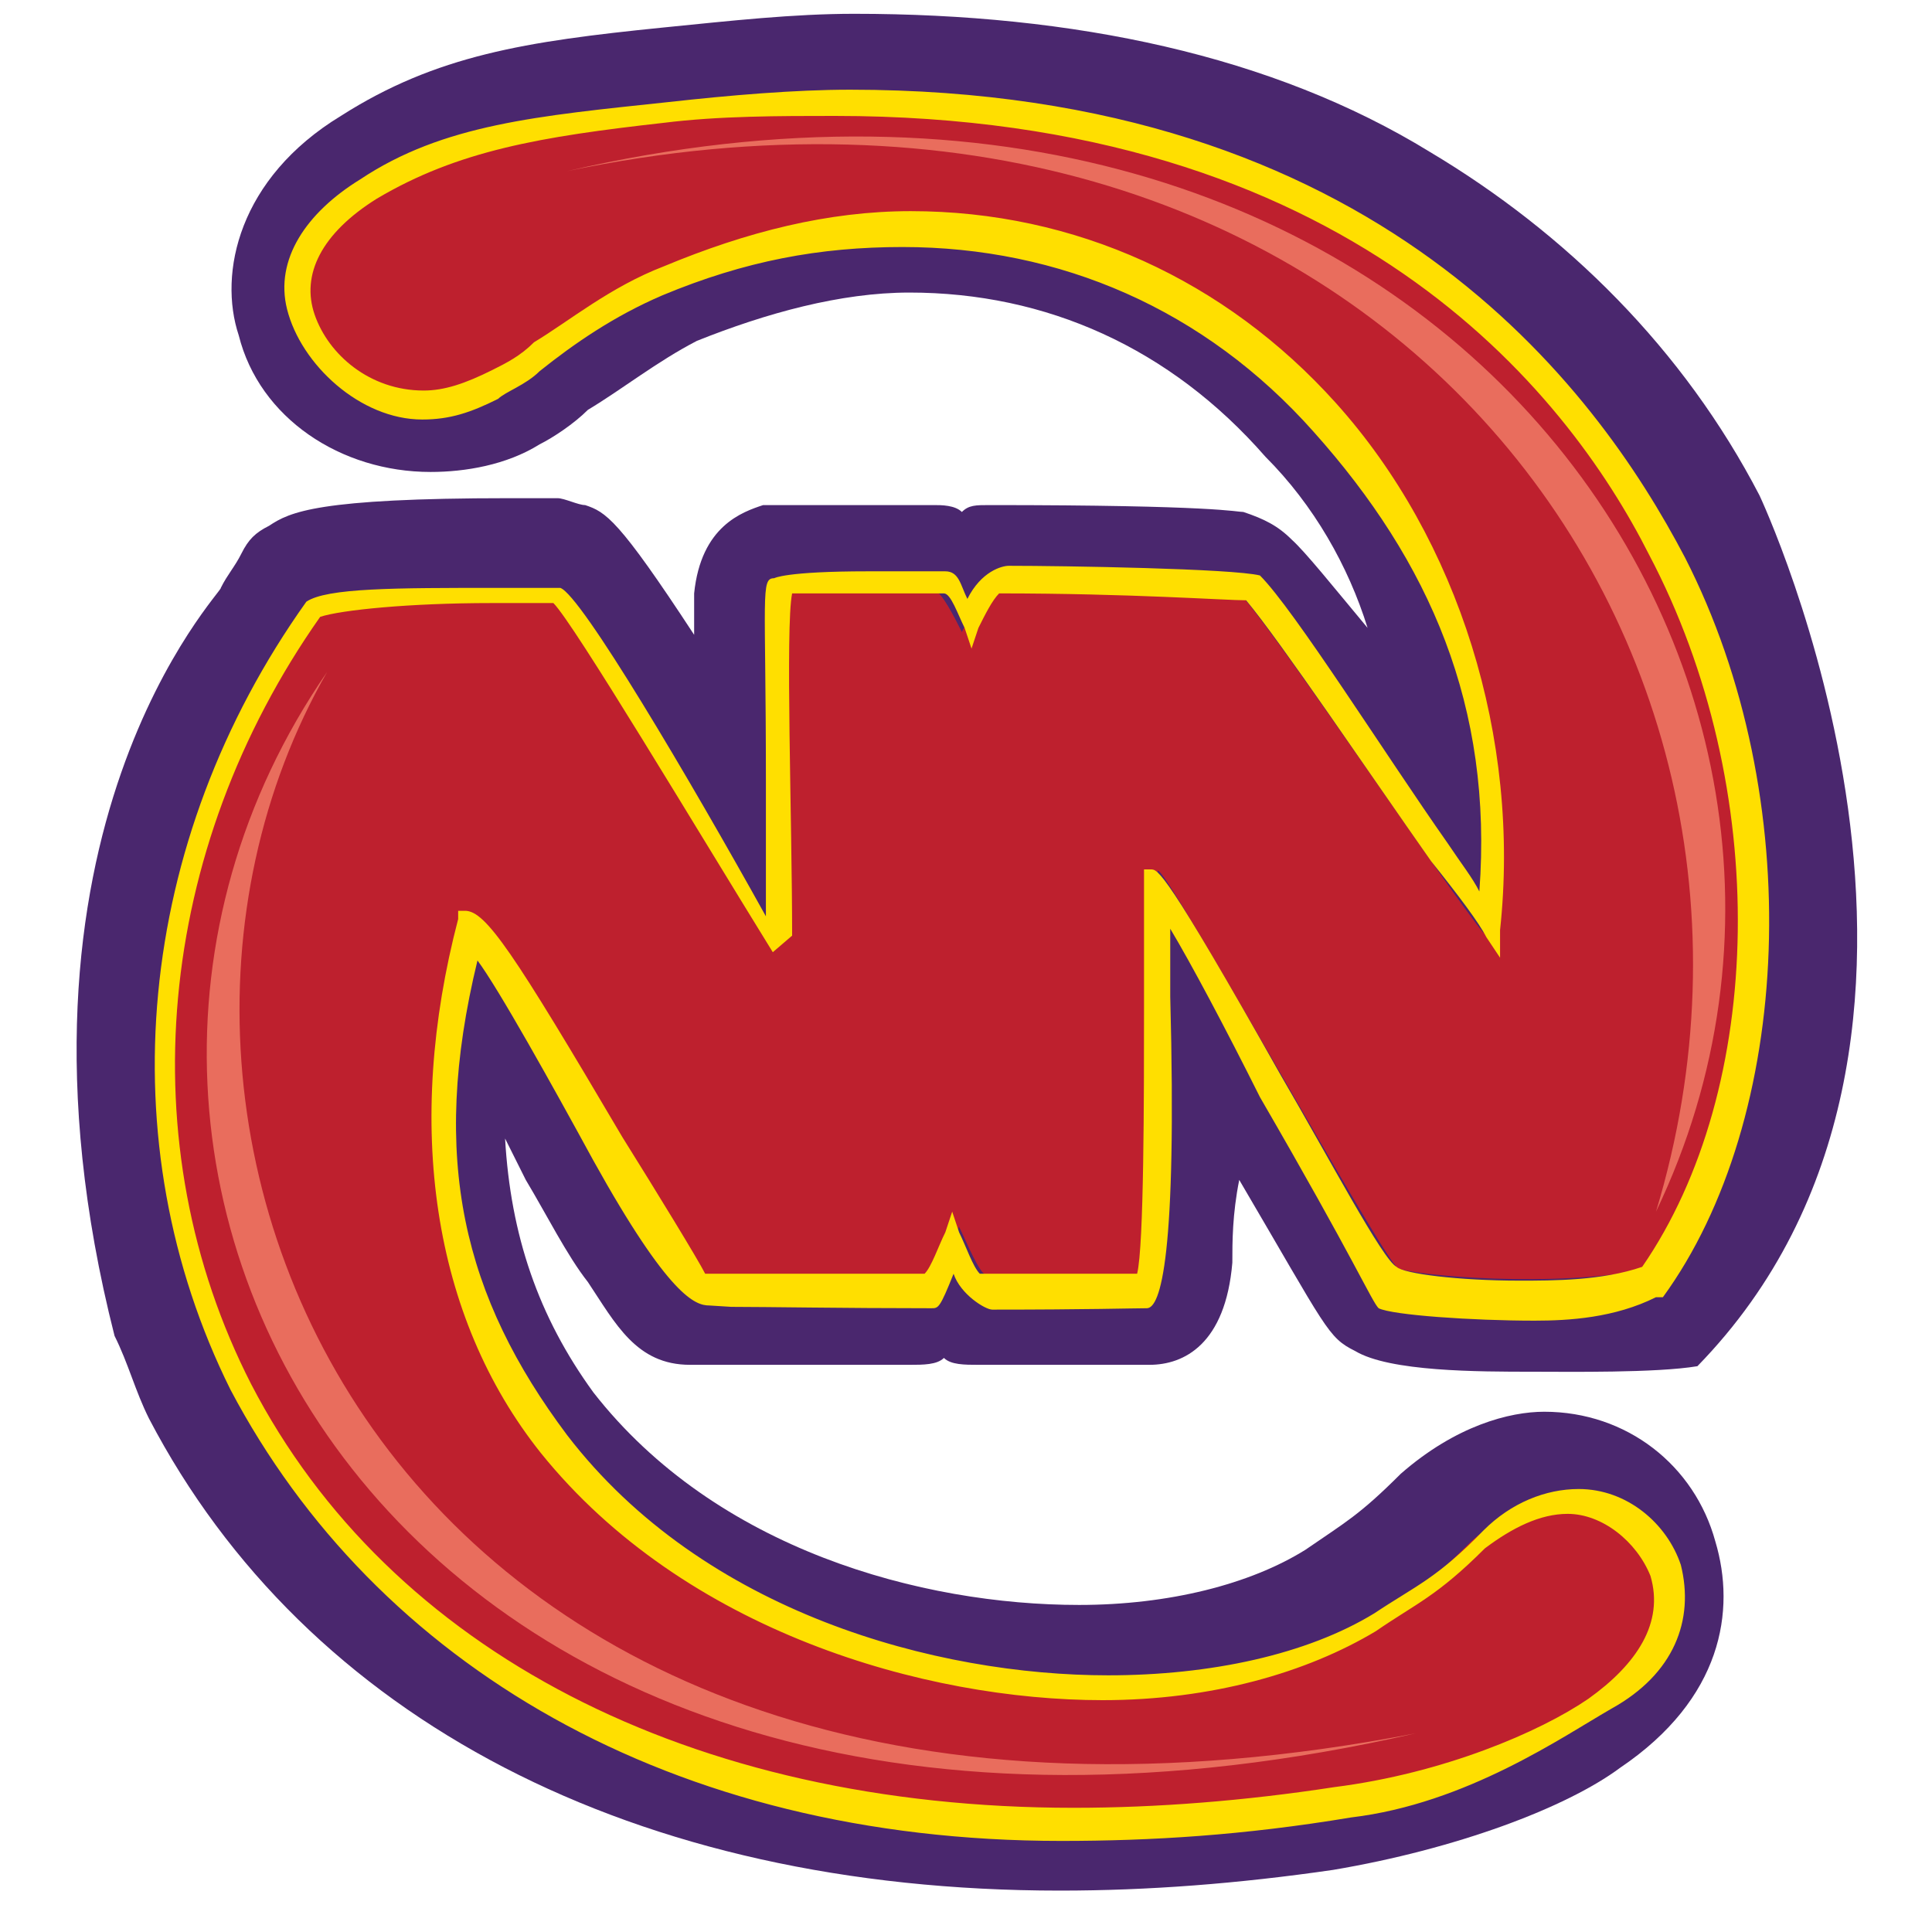
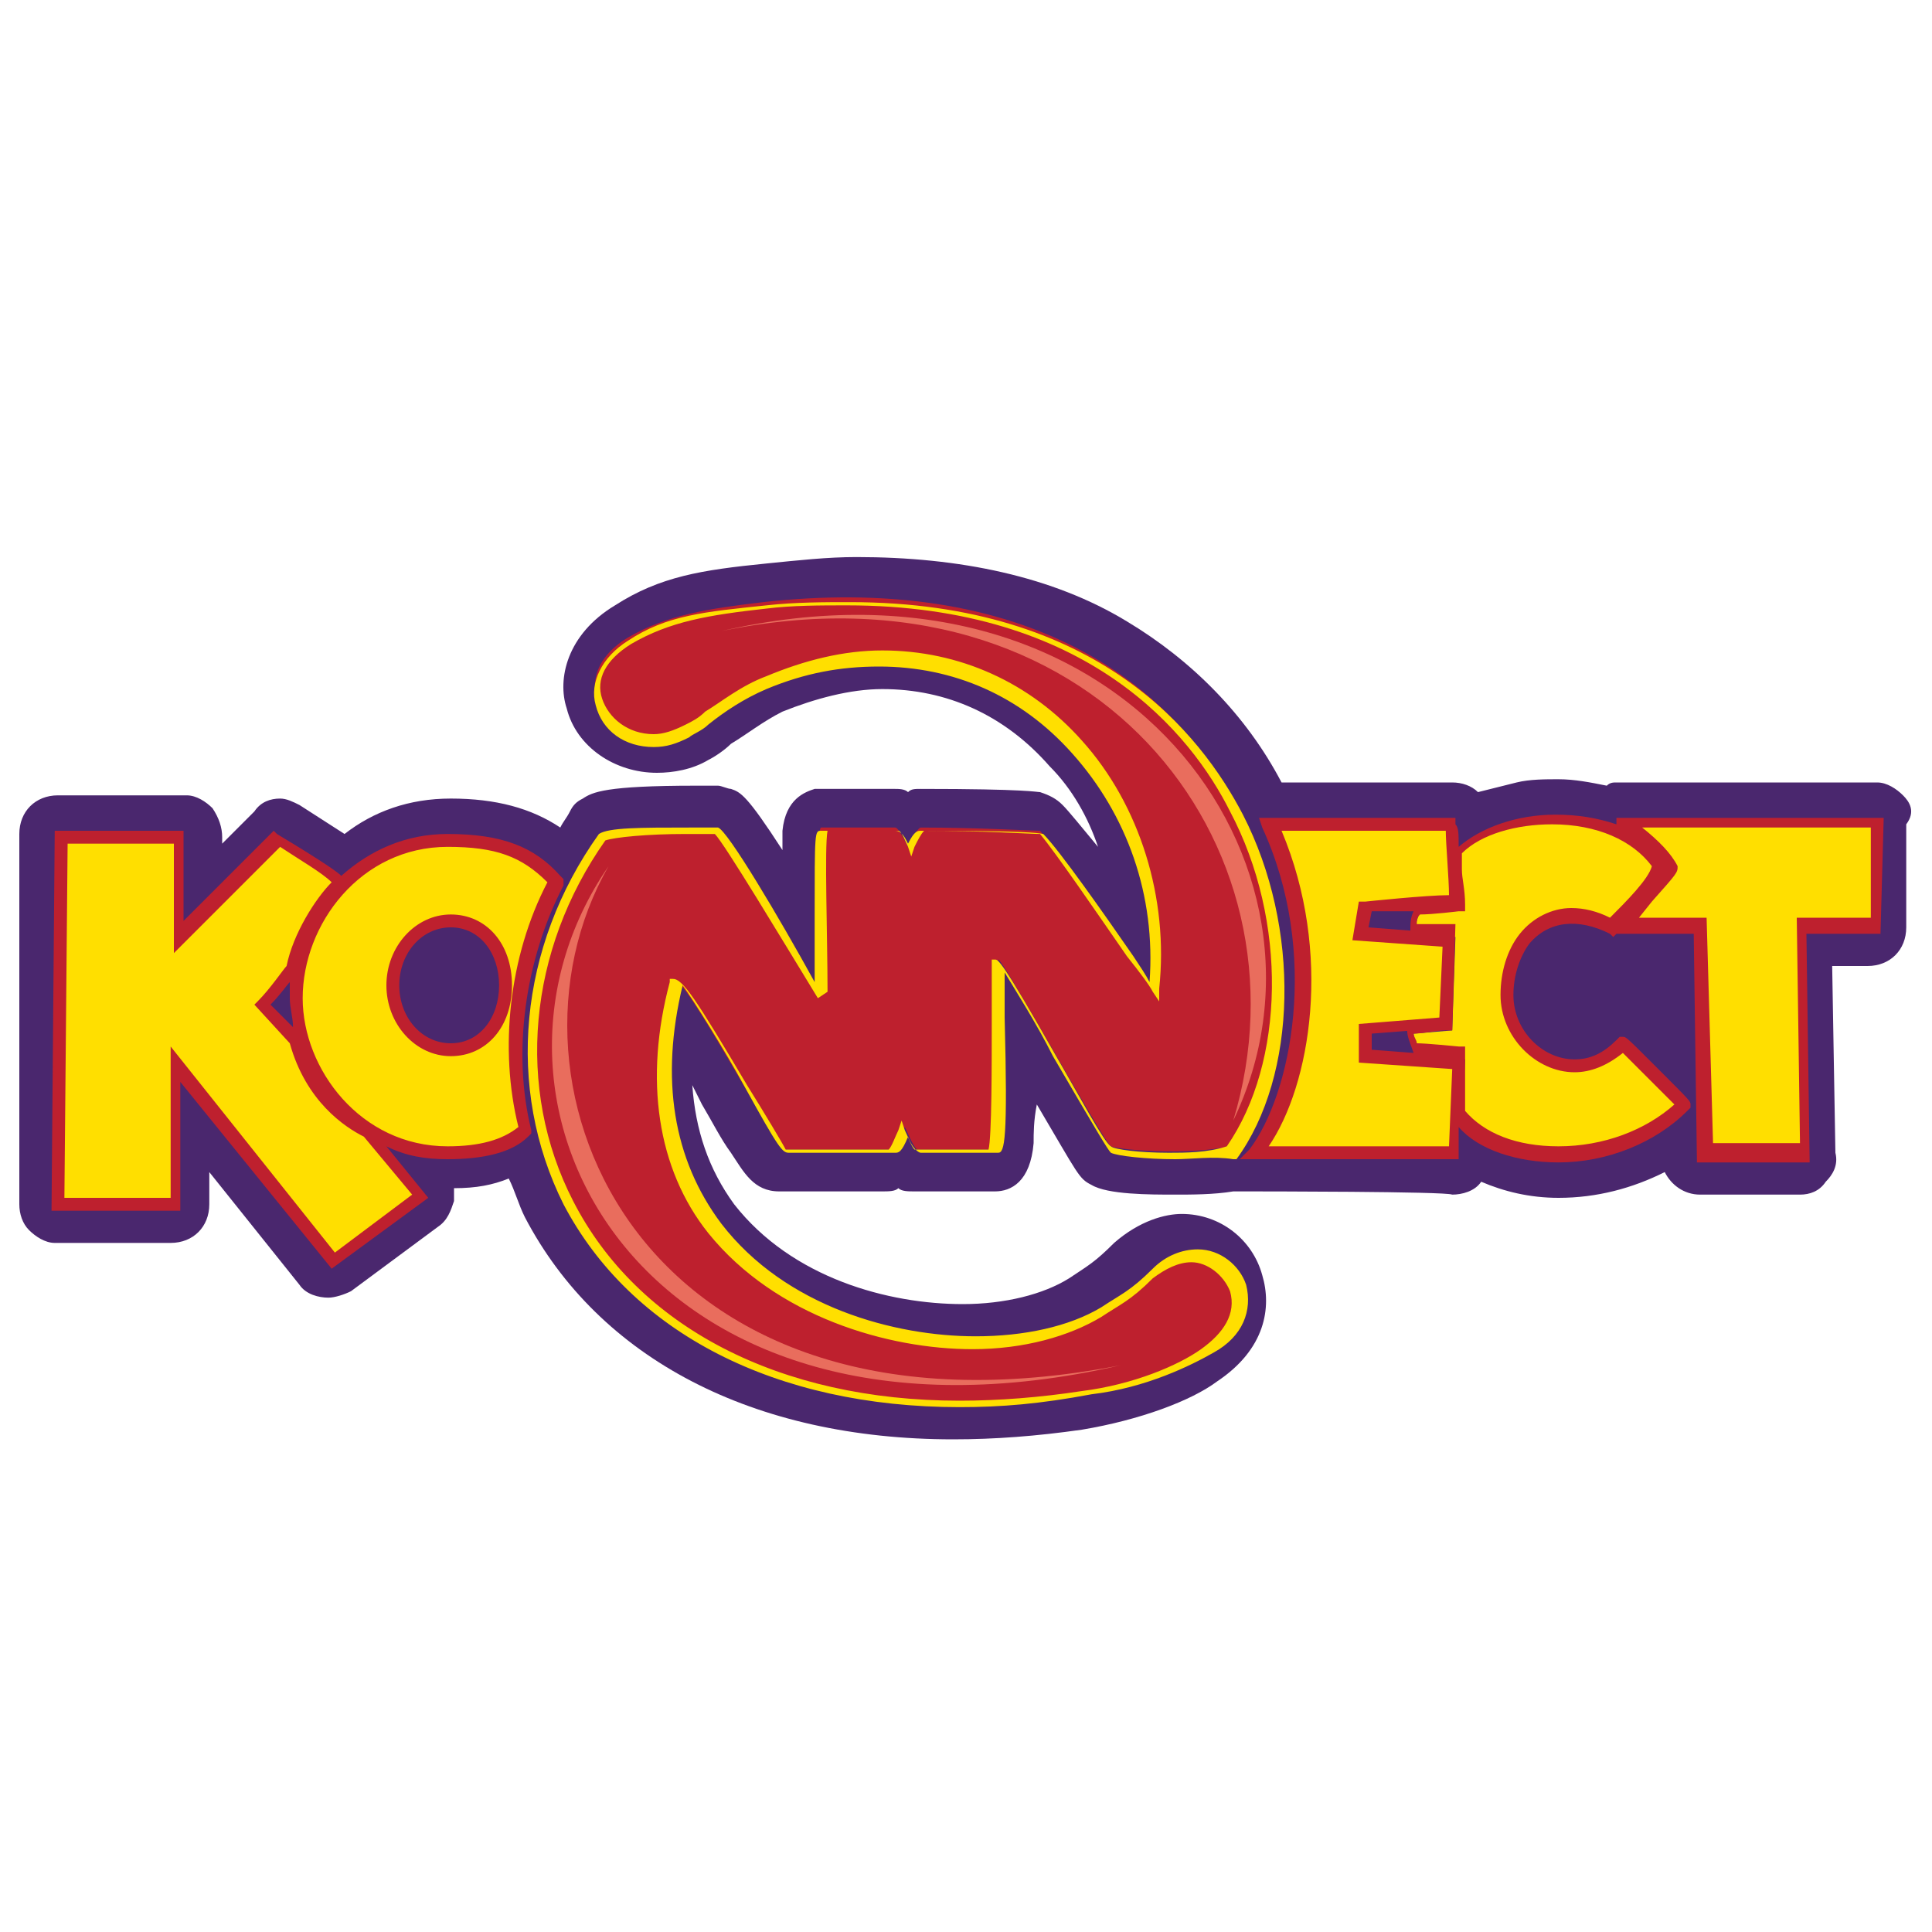
- <svg xmlns="http://www.w3.org/2000/svg" version="1.1" id="Layer_1" x="0px" y="0px" viewBox="0 0 140 140" enable-background="new 0 0 140 140" xml:space="preserve">
+ <svg xmlns="http://www.w3.org/2000/svg" version="1.1" id="Layer_1" x="0px" y="0px" viewBox="0 0 60 60" enable-background="new 0 0 60 60" xml:space="preserve">
  <g>
-     <path fill="#4A276E" d="M8.3,96.8c1,2,1.5,4,2.5,6c11.4,21.8,35.2,34.2,66,34.2c6.4,0,12.9-0.5,19.8-1.5c8.9-1.5,16.9-4.5,20.8-7.4   c7.4-5,8.4-11.4,6.9-16.4c-1.5-5.5-6.4-9.4-12.4-9.4c-2.5,0-6.4,1-10.4,4.5c-3,3-4,3.5-6.9,5.5c-4,2.5-9.9,4-16.4,4   c-11.4,0-26.3-4-35.2-15.4c-4-5.5-6-11.4-6.4-18.4c0.5,1,1,2,1.5,3c1.5,2.5,3,5.5,4.5,7.4c2,3,3.5,6,7.4,6c0,0,0.5,0,1.5,0   c2.5,0,8.4,0,14.4,0c1,0,2,0,2.5-0.5c0.5,0.5,1.5,0.5,2.5,0.5c5,0,10.9,0,12.4,0c2.5,0,5.5-1.5,6-7.4c0-1.5,0-3.5,0.5-6l0,0   c6.4,10.9,6.4,11.4,8.4,12.4c2.5,1.5,8.9,1.5,12.9,1.5c2.5,0,8.9,0.1,11.9-0.4c23.1-23.7,4.5-63.1,4.5-63.1   C122,25.3,113.5,16.9,103.6,11C92.2,4,77.8,1,61.9,1C57.5,1,53,1.5,48,2c-9.9,1-16.4,2-23.3,6.4c-7.4,4.5-8.9,11.4-7.4,15.9   c1.5,6,7.4,9.9,13.9,9.9c2.5,0,5.5-0.5,7.9-2c1-0.5,2.5-1.5,3.5-2.5c2.5-1.5,5-3.5,7.9-5c5-2,10.4-3.5,15.4-3.5   c9.9,0,18.9,4,25.8,11.9c3.5,3.5,6,7.9,7.4,12.4c-2.5-3-4.5-5.5-5.5-6.4c-1-1-2-1.5-3.5-2c-0.5,0-2-0.5-18.4-0.5l0,0   c-1,0-1.5,0-2,0.5c-0.5-0.5-1.5-0.5-2-0.5c-2,0-4,0-5.5,0c-6,0-6.4,0-6.9,0c-1.5,0.5-4.5,1.5-5,6.4c0,0.5,0,1.5,0,3   c-5.5-8.4-6.4-8.9-7.9-9.4c-0.5,0-1.5-0.5-2-0.5c0,0-1.5,0-3.5,0c-13.9,0-15.9,1-17.4,2c-1,0.5-1.5,1-2,2c-0.5,1-1,1.5-1.5,2.5   C16.3,42.7-1,60.2,8.3,96.8z" />
+     <path fill="#4A276E" d="M59.1,24.7c-0.2-0.2-0.5-0.4-0.8-0.4c0,0,0,0,0,0l-8.1,0c-0.1,0-0.2,0-0.3,0.1c-0.5-0.1-1-0.2-1.5-0.2   c-0.4,0-0.9,0-1.3,0.1c-0.4,0.1-0.8,0.2-1.2,0.3c-0.2-0.2-0.5-0.3-0.8-0.3h-5.3c-1.1-2.1-2.8-3.8-4.8-5c-2.3-1.4-5.2-2-8.4-2   c-0.9,0-1.8,0.1-2.8,0.2c-2,0.2-3.3,0.4-4.7,1.3c-1.5,0.9-1.8,2.3-1.5,3.2c0.3,1.2,1.5,2,2.8,2c0.5,0,1.1-0.1,1.6-0.4   c0.2-0.1,0.5-0.3,0.7-0.5c0.5-0.3,1-0.7,1.6-1c1-0.4,2.1-0.7,3.1-0.7c2,0,3.8,0.8,5.2,2.4c0.7,0.7,1.2,1.6,1.5,2.5   c-0.5-0.6-0.9-1.1-1.1-1.3c-0.2-0.2-0.4-0.3-0.7-0.4c-0.1,0-0.4-0.1-3.7-0.1h0c-0.2,0-0.3,0-0.4,0.1c-0.1-0.1-0.3-0.1-0.4-0.1   c-0.4,0-0.8,0-1.1,0c-1.2,0-1.3,0-1.4,0c-0.3,0.1-0.9,0.3-1,1.3c0,0.1,0,0.3,0,0.6c-1.1-1.7-1.3-1.8-1.6-1.9   c-0.1,0-0.3-0.1-0.4-0.1c0,0-0.3,0-0.7,0c-2.8,0-3.2,0.2-3.5,0.4c-0.2,0.1-0.3,0.2-0.4,0.4c-0.1,0.2-0.2,0.3-0.3,0.5   c-0.9-0.6-2-0.9-3.4-0.9c-1.3,0-2.4,0.4-3.3,1.1l-1.4-0.9c-0.2-0.1-0.4-0.2-0.6-0.2c-0.3,0-0.6,0.1-0.8,0.4l-1,1l0-0.2   c0-0.3-0.1-0.6-0.3-0.9c-0.2-0.2-0.5-0.4-0.8-0.4H1.8c-0.7,0-1.2,0.5-1.2,1.2L0.6,37.4c0,0.3,0.1,0.6,0.3,0.8   c0.2,0.2,0.5,0.4,0.8,0.4h3.6c0.7,0,1.2-0.5,1.2-1.2l0-1l2.8,3.5c0.2,0.3,0.6,0.4,0.9,0.4c0.2,0,0.5-0.1,0.7-0.2l2.7-2   c0.3-0.2,0.4-0.5,0.5-0.8c0-0.1,0-0.2,0-0.4c0.7,0,1.2-0.1,1.7-0.3c0.2,0.4,0.3,0.8,0.5,1.2c2.3,4.4,7.1,6.9,13.3,6.9   c1.3,0,2.6-0.1,4-0.3c1.8-0.3,3.4-0.9,4.2-1.5c1.5-1,1.7-2.3,1.4-3.3c-0.3-1.1-1.3-1.9-2.5-1.9c-0.5,0-1.3,0.2-2.1,0.9   c-0.6,0.6-0.8,0.7-1.4,1.1c-0.8,0.5-2,0.8-3.3,0.8c-2.3,0-5.3-0.8-7.1-3.1c-0.8-1.1-1.2-2.3-1.3-3.7c0.1,0.2,0.2,0.4,0.3,0.6   c0.3,0.5,0.6,1.1,0.9,1.5c0.4,0.6,0.7,1.2,1.5,1.2c0,0,0.1,0,0.3,0c0.5,0,1.7,0,2.9,0c0.2,0,0.4,0,0.5-0.1c0.1,0.1,0.3,0.1,0.5,0.1   c1,0,2.2,0,2.5,0c0.5,0,1.1-0.3,1.2-1.5c0-0.3,0-0.7,0.1-1.2v0c1.3,2.2,1.3,2.3,1.7,2.5c0.5,0.3,1.8,0.3,2.6,0.3   c0.5,0,1.2,0,1.8-0.1c0.1,0,0.2,0,0.3,0c0.5,0,6.3,0,6.5,0.1h0c0.3,0,0.7-0.1,0.9-0.4c0.7,0.3,1.5,0.5,2.4,0.5   c1.2,0,2.3-0.3,3.3-0.8c0.2,0.4,0.6,0.7,1.1,0.7l3.1,0h0c0.3,0,0.6-0.1,0.8-0.4c0.2-0.2,0.4-0.5,0.3-0.9l-0.1-5.8l1.1,0   c0.7,0,1.2-0.5,1.2-1.2l0-3.2C59.5,25.2,59.3,24.9,59.1,24.7z" />
    <g>
-       <path fill="#BE202E" d="M40.6,43.2c0,0-14.9-0.5-17.9,1c-27.8,39.2-2,97.2,73.9,85.8c8.9-1.5,15.9-4.5,18.4-6.4    c11.4-7.4,1-20.3-8.4-11.9c-3.5,3.5-4.5,4-7.9,6c-21.3,12.9-78.9-0.5-65-51.6c2-0.5,15.9,26.3,17.4,26.3c0.5,0,8.4,0,16.4,0    c0.5,0,1.5-2.5,2-3.5c0.5,1,1.5,3.5,2,3.5c6.4,0,11.4,0,11.9,0c1.5-0.5,0-28.8,0.5-29.3s16.4,28.3,17.4,28.8    c1,0.5,11.4,1.5,18.4,0C138.3,66,123.4-0.5,47.5,8c-8.4,1-14.9,2-20.8,5.5c-11.4,6.9-1.5,19.3,8.9,13.9c2.5-1.5,6.9-5,12.4-7.4    c33.7-14.4,63,14.4,59.5,47.6c-2.5-3-14.4-20.8-17.4-24.3c-1,0-9.9-0.5-18.4-0.5c-0.5,0-1.5,2-2,3c-0.5-1-1.5-3-2-3    c-6.4,0-11.4,0-11.4,0c-1,0,0,25.8,0,25.8S42.1,43.7,40.6,43.2z" />
-       <path fill="#FFDF00" d="M76.9,133.4c-28.3,0-49.7-12.8-60.2-32.7c-8.9-17.9-6.9-39.7,5.5-57.1l0,0l0,0c1.5-1,6.4-1,13.9-1    c2.5,0,4.5,0,4.5,0l0,0l0,0c1.5,0.5,9.4,13.9,14.9,23.8c0-2.5,0-6.4,0-9.9c0-13.4-0.4-14.6,0.6-14.6c0,0,0.8-0.5,6.8-0.5    c1.5,0,4.1,0,5.6,0c1,0,1.1,1,1.6,2c1-2,2.5-2.4,3-2.4c4,0,16.2,0.2,18.2,0.7l0,0l0,0c2.5,2.5,9.1,13,13.6,19.4    c1,1.5,1.8,2.5,2.3,3.5c1-13.4-3.6-23.9-12-33.3c-7.9-8.9-18.4-13.4-29.8-13.4c-6,0-11.4,1-17.4,3.5c-3.5,1.5-6.4,3.5-8.9,5.5    c-1,1-2.5,1.5-3,2c-2,1-3.5,1.5-5.5,1.5c-4.5,0-8.8-4-9.8-8c-0.9-3.6,1.4-7,5.3-9.4c6-4,12.9-4.6,22.3-5.6    c4.5-0.5,9.2-0.9,13.2-0.9c38.2,0,54,21.5,60.5,33.9c8.9,17.4,7.8,40.7-1.6,53.6l0,0H120c-3,1.5-6.3,1.7-8.8,1.7    c-4.5,0-10.3-0.4-11.3-0.9c-0.5-0.5-1.7-3.4-8.6-15.3c-2.5-5-5-9.7-6.5-12.2c0,1.5,0,2.4,0,4.9c0.5,18.9-0.7,22.6-1.7,22.6l0,0    c-1,0-4.2,0.1-11.2,0.1c-0.5,0-2.3-1.1-2.8-2.6c-1,2.5-1.1,2.5-1.6,2.5c-6.4,0-12-0.1-14.5-0.1l-1.6-0.1c-1,0-2.9-0.6-8.4-10.5    c-3-5.5-6.9-12.5-8.4-14.5c-3.5,14.4-1,24.4,6.5,34.4c9.9,12.9,26.8,17.4,39.2,17.4l0,0c7.4,0,14.4-1.5,19.3-4.5    c3-2,4.5-2.5,7.9-6c2-2,4.5-3,6.9-3c3.5,0,6.4,2.5,7.4,5.5c1,4-0.5,7.9-5,10.4c-3.5,2-10.5,6.9-18.9,7.9    C90.1,133,83.4,133.4,76.9,133.4z M23.2,44.7c-11.9,16.9-13.9,38.2-5,55.6C28.2,119.6,50,131,77.8,131c6,0,12.4-0.5,18.9-1.5    c7.9-1,14.9-4,18.4-6.4c3.5-2.5,5.5-5.5,4.5-8.9c-1-2.5-3.5-4.5-6-4.5c-2,0-4,1-6,2.5c-3.5,3.5-5,4-7.9,6c-5,3-11.9,5-19.8,5l0,0    c-12.9,0-30.3-5-40.7-17.9c-7.9-9.9-9.9-23.8-6-38.7V66h0.5c1.5,0,3.5,3,11.4,16.4c2.5,4,5.5,8.9,6,9.9h1c2.5,0,8.4,0,14.9,0    c0.5-0.5,1-2,1.5-3l0.5-1.5l0.5,1.5c0.5,1,1,2.5,1.5,3c5,0,9.9,0,11.4,0c0.5-2,0.5-12.9,0.5-19.3c0-8.9,0-8.9,0-9.4V63h0.5    c0.5,0,1,0,9.4,14.9c3.5,6,7.4,13.4,8.4,13.9c0.5,0.5,4.5,1,8.9,1c2.5,0,6,0,8.9-1c8.9-12.9,9.4-34.7,0.5-51.6    c-6-11.9-21.8-31.8-59-31.8c-4,0-8.4,0-12.4,0.5c-8.9,1-14.9,2-20.8,5.5c-4,2.5-5.5,5.5-4.5,8.4s4,5.5,7.9,5.5c1.5,0,3-0.5,5-1.5    c1-0.5,2-1,3-2c2.5-1.5,5.5-4,9.4-5.5c6-2.5,11.9-4,17.9-4c11.9,0,22.8,5,30.8,13.9c8.9,9.9,13.4,24.3,11.9,38.2v2l-1-1.5    c-0.5-1-2-3-4-5.5c-4.5-6.4-10.9-15.9-13.4-18.9c-1.5,0-8.4-0.5-17.9-0.5c-0.5,0.5-1,1.5-1.5,2.5l-0.5,1.5l-0.5-1.5    c-0.5-1-1-2.5-1.5-2.5c-2,0-3.5,0-5,0c-3.5,0-5,0-6,0c-0.5,2.5,0,16.4,0,24.8L56,69c-5.5-8.9-14.4-23.8-15.9-25.3    c-0.5,0-2,0-4.5,0C29.7,43.7,24.7,44.2,23.2,44.7z" />
+       <path fill="#BE202E" d="M22.3,25.8c0,0-3-0.1-3.6,0.2c-5.6,7.9-0.4,19.6,14.9,17.3c1.8-0.3,3.2-0.9,3.7-1.3    c2.3-1.5,0.2-4.1-1.7-2.4c-0.7,0.7-0.9,0.8-1.6,1.2c-4.3,2.6-15.9-0.1-13.1-10.4c0.4-0.1,3.2,5.3,3.5,5.3c0.1,0,1.7,0,3.3,0    c0.1,0,0.3-0.5,0.4-0.7c0.1,0.2,0.3,0.7,0.4,0.7c1.3,0,2.3,0,2.4,0c0.3-0.1,0-5.8,0.1-5.9c0.1-0.1,3.3,5.7,3.5,5.8    c0.2,0.1,2.3,0.3,3.7,0c3.8-5.2,0.8-18.6-14.5-16.9c-1.7,0.2-3,0.4-4.2,1.1c-2.3,1.4-0.3,3.9,1.8,2.8c0.5-0.3,1.4-1,2.5-1.5    c6.8-2.9,12.7,2.9,12,9.6c-0.5-0.6-2.9-4.2-3.5-4.9c-0.2,0-2-0.1-3.7-0.1c-0.1,0-0.3,0.4-0.4,0.6c-0.1-0.2-0.3-0.6-0.4-0.6    c-1.3,0-2.3,0-2.3,0c-0.2,0,0,5.2,0,5.2S22.6,25.9,22.3,25.8z" />
+       <path fill="#FFDF00" d="M29.8,43.7c-5.7,0-10.2-2.3-12.3-6.3c-1.8-3.6-1.4-8,1.1-11.5l0,0l0,0c0.3-0.2,1.3-0.2,2.8-0.2    c0.5,0,0.9,0,0.9,0h0l0,0c0.3,0.1,1.9,2.8,3,4.8c0-0.5,0-1.3,0-2c0-2.7,0-2.7,0.2-2.7c0,0,0.1,0,1.3,0c0.3,0,0.7,0,1,0    c0.2,0,0.3,0.2,0.4,0.4c0.2-0.4,0.3-0.4,0.4-0.4c0.8,0,3.4,0,3.8,0.1l0,0l0,0c0.5,0.5,1.9,2.5,2.8,3.8c0.2,0.3,0.4,0.6,0.5,0.8    c0.2-2.7-0.7-5.2-2.4-7.1c-1.6-1.8-3.7-2.7-6-2.7c-1.2,0-2.3,0.2-3.5,0.7c-0.7,0.3-1.3,0.7-1.8,1.1c-0.2,0.2-0.5,0.3-0.6,0.4    c-0.4,0.2-0.7,0.3-1.1,0.3c-0.9,0-1.6-0.5-1.8-1.3c-0.2-0.7,0.2-1.5,1-2c1.2-0.8,2.4-0.9,4.3-1.1c0.9-0.1,1.8-0.1,2.6-0.1    c7.7,0,10.9,4.1,12.2,6.6c1.8,3.5,1.7,8.1-0.2,10.7l0,0l-0.1,0C37.7,35.9,37,36,36.5,36c-0.9,0-1.8-0.1-2-0.2    c-0.1-0.1-0.4-0.6-1.8-3c-0.5-1-1.2-2.1-1.5-2.6c0,0.3,0,0.9,0,1.4c0.1,3.8,0,4.2-0.2,4.2l0,0c-0.2,0-1,0-2.4,0    c-0.1,0-0.3-0.2-0.4-0.5c-0.2,0.5-0.3,0.5-0.4,0.5c-1.3,0-2.5,0-3,0l-0.3,0c-0.2,0-0.3-0.1-1.4-2.1c-0.6-1.1-1.6-2.7-1.9-3.1    c-0.7,2.9-0.3,5.4,1.2,7.4c2,2.6,5.4,3.5,7.9,3.5l0,0c1.5,0,2.9-0.3,3.9-0.9c0.6-0.4,0.9-0.5,1.6-1.2c0.4-0.4,0.9-0.6,1.4-0.6    c0.7,0,1.3,0.5,1.5,1.1c0.2,0.8-0.1,1.6-1,2.1c-0.7,0.4-2.1,1.1-3.8,1.3C32.3,43.6,31.1,43.7,29.8,43.7z M18.8,26.1    c-2.4,3.4-2.8,7.7-1,11.2c2,3.9,6.4,6.2,12,6.2c1.2,0,2.5-0.1,3.8-0.3c1.6-0.2,3-0.8,3.7-1.3c0.7-0.5,1.1-1.1,0.9-1.8    c-0.2-0.5-0.7-0.9-1.2-0.9c-0.4,0-0.8,0.2-1.2,0.5c-0.7,0.7-1,0.8-1.6,1.2c-1,0.6-2.4,1-4,1l0,0c-2.6,0-6.1-1-8.2-3.6    c-1.6-2-2-4.8-1.2-7.8l0-0.1l0.1,0c0.3,0,0.7,0.6,2.3,3.3c0.5,0.8,1.1,1.8,1.2,2h0.2c0.5,0,1.7,0,3,0c0.1-0.1,0.2-0.4,0.3-0.6    l0.1-0.3l0.1,0.3c0.1,0.2,0.2,0.5,0.3,0.6c1,0,2,0,2.3,0c0.1-0.4,0.1-2.6,0.1-3.9c0-1.8,0-1.8,0-1.9l0-0.1l0.1,0    c0.1,0,0.2,0,1.9,3c0.7,1.2,1.5,2.7,1.7,2.8c0.1,0.1,0.9,0.2,1.8,0.2c0.5,0,1.2,0,1.8-0.2c1.8-2.6,1.9-7,0.1-10.4    c-1.2-2.4-4.4-6.4-11.9-6.4c-0.8,0-1.7,0-2.5,0.1c-1.8,0.2-3,0.4-4.2,1.1c-0.8,0.5-1.1,1.1-0.9,1.7c0.2,0.6,0.8,1.1,1.6,1.1    c0.3,0,0.6-0.1,1-0.3c0.2-0.1,0.4-0.2,0.6-0.4c0.5-0.3,1.1-0.8,1.9-1.1c1.2-0.5,2.4-0.8,3.6-0.8c2.4,0,4.6,1,6.2,2.8    c1.8,2,2.7,4.9,2.4,7.7l0,0.4l-0.2-0.3c-0.1-0.2-0.4-0.6-0.8-1.1c-0.9-1.3-2.2-3.2-2.7-3.8c-0.3,0-1.7-0.1-3.6-0.1    c-0.1,0.1-0.2,0.3-0.3,0.5l-0.1,0.3l-0.1-0.3c-0.1-0.2-0.2-0.5-0.3-0.5c-0.4,0-0.7,0-1,0c-0.7,0-1,0-1.2,0c-0.1,0.5,0,3.3,0,5    L25.4,31c-1.1-1.8-2.9-4.8-3.2-5.1c-0.1,0-0.4,0-0.9,0C20.1,25.9,19.1,26,18.8,26.1z" />
    </g>
    <g>
-       <path fill="#E96D5D" d="M41.1,12.4c62-14.4,97.7,36.2,78.9,75.4C132.9,45.2,98.1,0.5,41.1,12.4z" />
+       <path fill="#FFDF00" d="M1.8,26L1.8,37.4h3.6l0-4.4l4.9,6.1l2.7-2l-1.6-2c-0.9-0.5-1.8-1.4-2.2-2.9l-1.1-1c0,0,1-1.1,1-1.2    c0.1-1,1-2.3,1.4-2.7c0,0-2-1.3-2-1.3l-3,3.1l0-3.1H1.8z" />
    </g>
    <g>
-       <path fill="#E96D5D" d="M102.6,125.6C29.2,142.4-1.6,85.4,23.7,48.7C4.4,82.4,28.7,139.9,102.6,125.6z" />
+       <g>
+         <path fill="#FFDF00" d="M42.4,31.9l2.5-0.2l0.1-2.6L42.2,29l0.1-0.8c0,0,2.5-0.2,2.8-0.2c0-0.5-0.2-2.4-0.2-2.4l-5.6,0     c1.9,4.1,0.8,8.6-0.5,10.2c0.5,0,6.3,0,6.3,0l0.1-2.8l-2.9-0.2L42.4,31.9z" />
+         <path fill="#FFDF00" d="M50.4,32.5c-1.5,1.5-3.6,0.2-3.6-1.6c0-1.8,1.3-3.1,3.3-2.1c0.5-0.6,1.6-1.8,1.6-1.8     c-1.3-2-5-1.9-6.4-0.5c0,0.3,0,0.3,0.1,1.7c0,0-1,0.1-1.3,0.1c-0.1,0.3-0.2,0.5-0.1,0.7c0.3,0,1.2,0.1,1.2,0.1l-0.1,2.9     c0,0-1.2,0.1-1.2,0.1c0,0.1,0.1,0.5,0.2,0.7c0,0,1.4,0.1,1.4,0.1s-0.1,1.9-0.1,1.9c1.2,1.6,4.9,1.7,6.9-0.3     C52.4,34.4,50.5,32.5,50.4,32.5z" />
+         <path fill="#FFDF00" d="M58.3,25.6l-8.1,0c0.8,0.3,1.4,0.9,1.7,1.5c0,0-1.5,1.7-1.5,1.7l2.4,0l0.1,7.1l3.1,0l-0.1-7.1l2.3,0     L58.3,25.6z" />
+       </g>
+       <path fill="#BE202E" d="M58.5,25.4l-8.3,0l0,0.2c-0.6-0.2-1.2-0.3-1.9-0.3c-1.2,0-2.3,0.4-3,1c0-0.4,0-0.6-0.1-0.7l0-0.2l-6.1,0    l0.1,0.3c1.8,3.9,0.9,8.3-0.4,10L38.5,36l0.4,0c0.4,0,3.2,0,4.8,0l1.6,0l0-1c0.6,0.7,1.8,1.1,3.1,1.1c1.5,0,3-0.6,4-1.6l0.1-0.1    v-0.1c0-0.1,0-0.1-1-1.1c-1-1-1-1-1.1-1h-0.1l-0.1,0.1c-0.4,0.4-0.8,0.6-1.3,0.6c-1,0-1.9-0.9-1.9-2c0-0.6,0.2-1.2,0.5-1.6    c0.6-0.7,1.5-0.8,2.5-0.3l0.1,0.1l0.1-0.1c0,0,0,0,0,0l2.4,0l0.1,7.1l3.5,0l-0.1-7.1l2.3,0L58.5,25.4z M43.9,32.7l-1.3-0.1l0-0.5    l1.3-0.1l0,0l-0.2,0C43.7,32.2,43.8,32.4,43.9,32.7z M43.8,35.6c-1.4,0-3.5,0-4.4,0c1.3-1.9,2-6,0.4-9.8l5.1,0    c0,0.4,0.1,1.5,0.1,2c-0.7,0-2.6,0.2-2.6,0.2l-0.2,0L42,29.2l2.8,0.2l-0.1,2.2l-2.5,0.2l0,1.2l2.9,0.2L45,35.6L43.8,35.6z     M43.9,28.3c-0.1,0.2-0.1,0.4-0.1,0.6l-1.3-0.1l0.1-0.5C42.8,28.3,43.3,28.3,43.9,28.3z M50,28.5c-0.4-0.2-0.8-0.3-1.2-0.3    c-0.6,0-1.2,0.3-1.6,0.8c-0.4,0.5-0.6,1.2-0.6,1.9c0,1.3,1.1,2.4,2.3,2.4c0.5,0,1-0.2,1.5-0.6c0.3,0.3,1.3,1.3,1.6,1.6    c-0.9,0.8-2.2,1.3-3.6,1.3c-1.3,0-2.3-0.4-2.9-1.1c0-0.2,0-0.4,0-0.9c0-0.5,0-0.9,0-0.9l0-0.2l-0.2,0c0,0-1-0.1-1.3-0.1    c0-0.1-0.1-0.2-0.1-0.3c0.3,0,0.7-0.1,1-0.1l0.2,0l0.1-3.3l-0.2,0c0,0-0.6,0-1,0c0-0.1,0-0.2,0.1-0.3c0.4,0,1.2-0.1,1.2-0.1l0.2,0    l0-0.2c0-0.5-0.1-0.8-0.1-1.1c0-0.3,0-0.4,0-0.5c0.6-0.6,1.7-0.9,2.8-0.9c1.4,0,2.5,0.5,3.1,1.3C51.2,27.3,50.5,28,50,28.5z     M58.1,28.5l-2.3,0l0.1,7l-2.7,0L53,28.5l-2.1,0l0.4-0.5c0.8-0.9,0.8-0.9,0.8-1.1c-0.2-0.4-0.6-0.8-1.1-1.2l7.1,0L58.1,28.5z" />
+     </g>
+     <g>
+       <g>
+         <g>
+           <path fill="#FFDF00" d="M17.3,27.3c-0.8-0.9-1.7-1.2-3.3-1.2c-2.9,0-4.7,2.6-4.7,4.9c0,2.4,2,4.8,4.7,4.8c1,0,1.8-0.2,2.4-0.7      C15.6,32.4,16.1,29.5,17.3,27.3z M14,32.7c-1,0-1.8-0.9-1.8-2c0-1.1,0.7-2,1.8-2c1,0,1.7,0.9,1.7,2C15.7,31.8,15,32.7,14,32.7z" />
+         </g>
+       </g>
+       <g>
+         <path fill="#BE202E" d="M12,30.6c0,1.2,0.9,2.2,2,2.2c1.1,0,1.9-0.9,1.9-2.2c0-1.3-0.8-2.2-1.9-2.2C12.9,28.4,12,29.4,12,30.6z      M14,28.8c0.9,0,1.5,0.8,1.5,1.8c0,1-0.6,1.8-1.5,1.8c-0.9,0-1.6-0.8-1.6-1.8C12.4,29.6,13.1,28.8,14,28.8z" />
+         <path fill="#BE202E" d="M17.5,27.3l-0.1-0.1c-0.8-0.9-1.8-1.3-3.5-1.3c-1.3,0-2.4,0.5-3.3,1.3c-0.1-0.1-0.5-0.4-2-1.3l-0.1-0.1     l-2.8,2.8l0-2.8H1.7L1.6,37.6h4l0-4l4.7,5.8l3-2.2L12,35.6c0.6,0.3,1.2,0.4,1.9,0.4c1.1,0,2-0.2,2.5-0.7l0.1-0.1l0-0.1     c-0.6-2.4-0.2-5.3,1-7.6L17.5,27.3z M9.1,31.9l-0.7-0.7c0.3-0.3,0.5-0.6,0.6-0.7c0,0.2,0,0.3,0,0.5C9,31.3,9.1,31.6,9.1,31.9z      M10.4,38.9l-5.1-6.4l0,4.7H2l0.1-11h3.3l0,3.4l3.3-3.3c0.6,0.4,1.3,0.8,1.6,1.1C9.8,27.9,9.1,29,8.9,30     c-0.1,0.1-0.5,0.7-0.9,1.1l-0.1,0.1L9,32.4c0.5,1.8,1.7,2.6,2.3,2.9l1.5,1.8L10.4,38.9z M16.1,35c-0.5,0.4-1.2,0.6-2.2,0.6     c-2.7,0-4.5-2.4-4.5-4.6c0-2.3,1.8-4.7,4.5-4.7c1.5,0,2.3,0.3,3.1,1.1C15.8,29.7,15.5,32.6,16.1,35z" />
+       </g>
+     </g>
+     <g>
+       <path fill="#E96D5D" d="M22.4,19.6c12.5-2.9,19.7,7.3,15.9,15.2C40.9,26.2,33.9,17.2,22.4,19.6z" />
+     </g>
+     <g>
+       <path fill="#E96D5D" d="M34.8,42.4c-14.8,3.4-21-8.1-15.9-15.5C15,33.7,19.9,45.3,34.8,42.4z" />
    </g>
  </g>
</svg>
